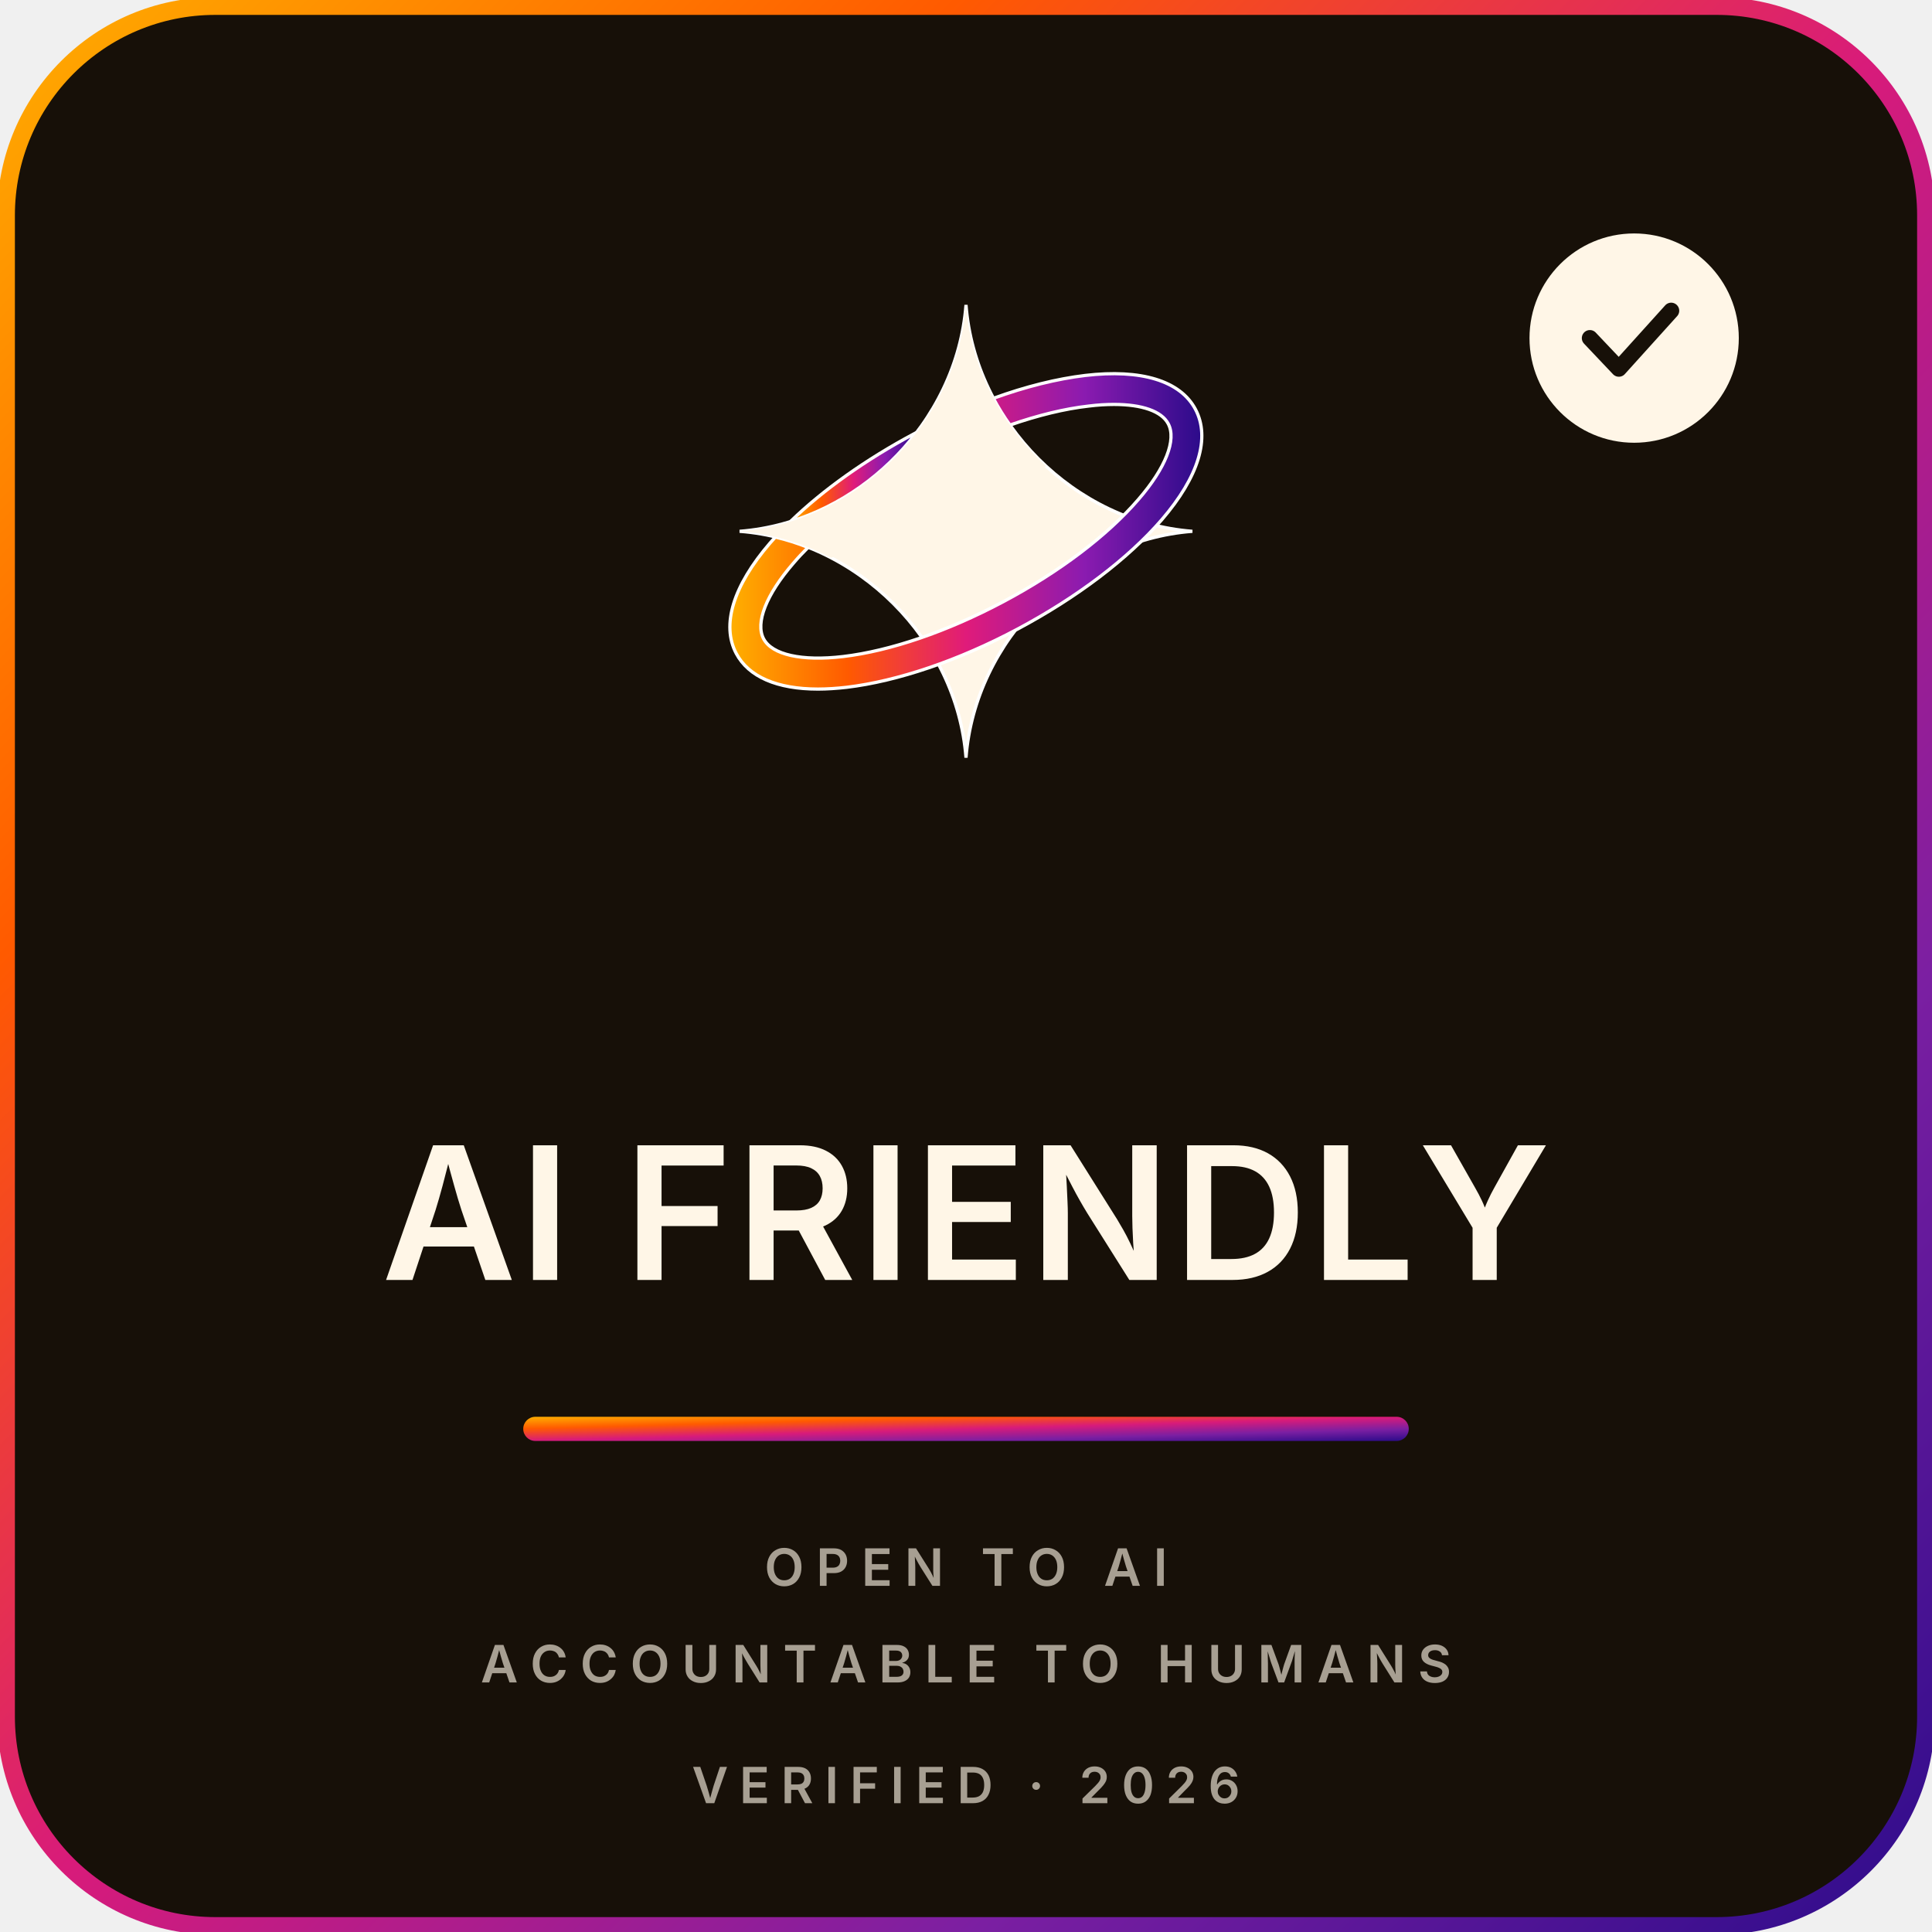
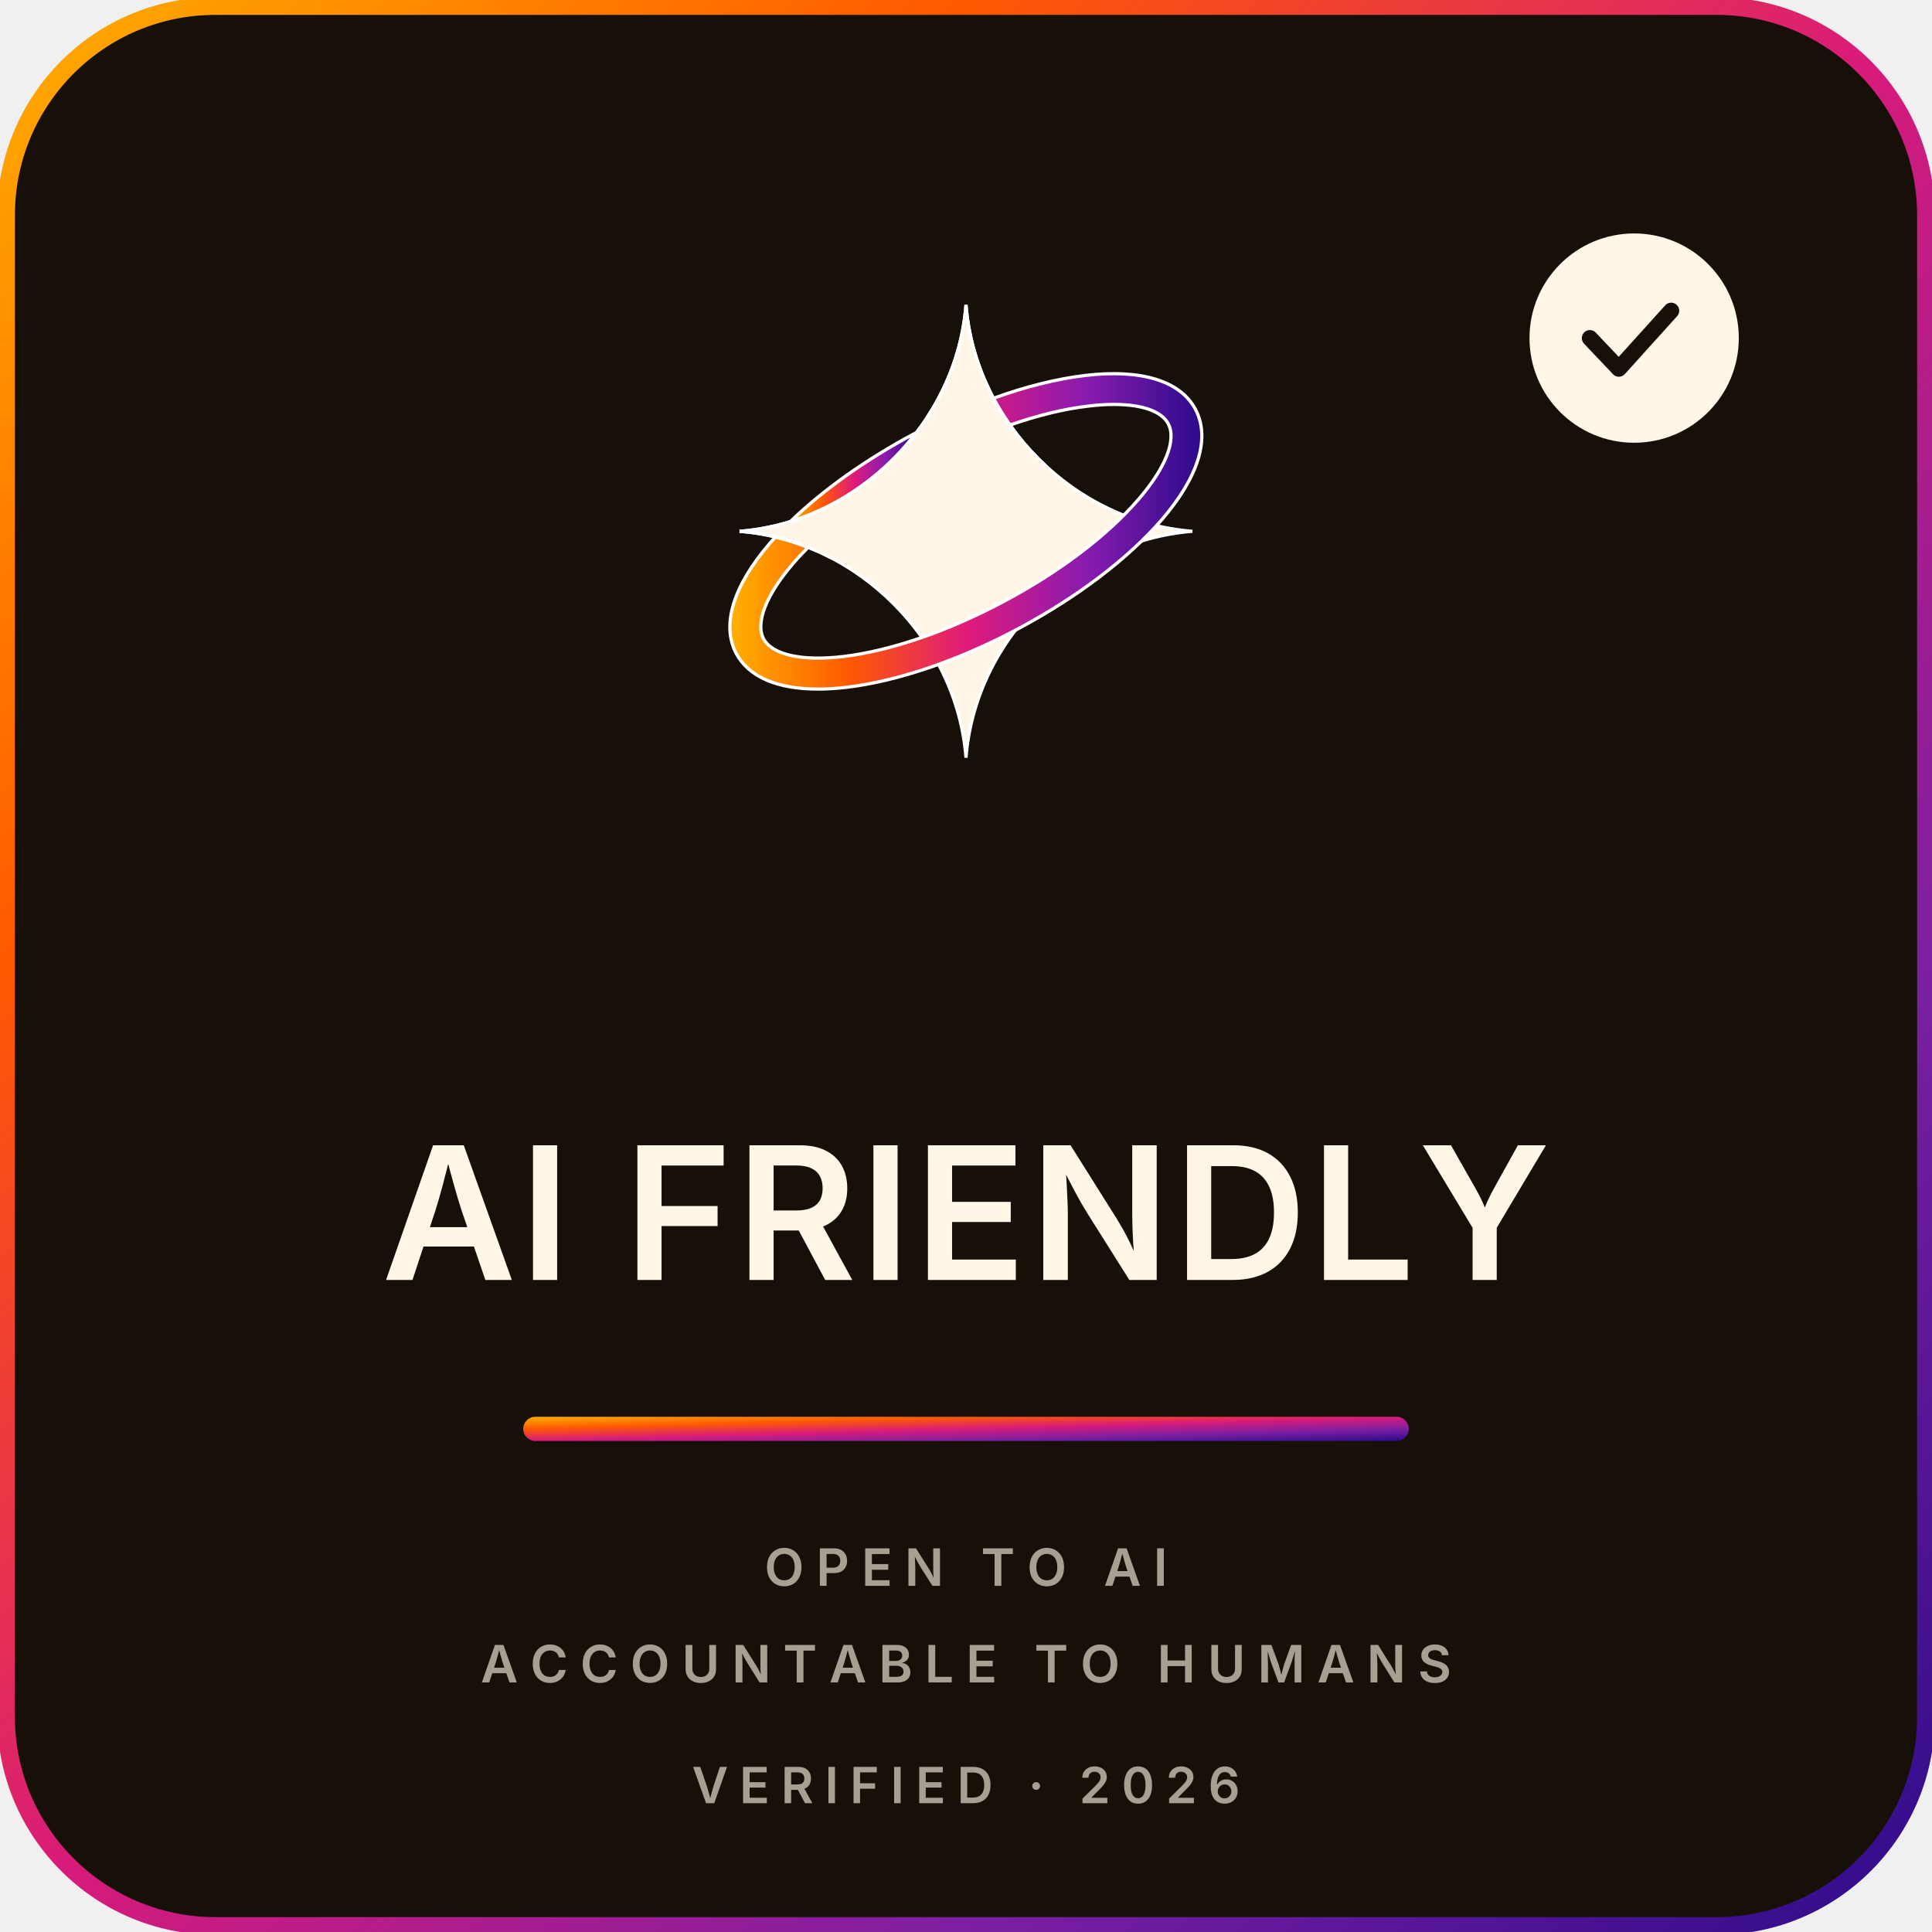
<svg xmlns="http://www.w3.org/2000/svg" width="240" height="240" viewBox="0 0 240 240" role="img">
  <defs>
    <linearGradient id="spec" x1="10" y1="6" x2="54" y2="58" gradientUnits="userSpaceOnUse">
      <stop offset="0" stop-color="#ffb000" />
      <stop offset=".27" stop-color="#ff6a00" />
      <stop offset=".52" stop-color="#e01b7a" />
      <stop offset=".74" stop-color="#8b1bb0" />
      <stop offset="1" stop-color="#2b0b8a" />
    </linearGradient>
    <linearGradient id="specwide" x1="0" y1="0" x2="1" y2="1">
      <stop offset="0" stop-color="#ffb000" />
      <stop offset=".25" stop-color="#ff5a00" />
      <stop offset=".5" stop-color="#d81b7a" />
      <stop offset=".75" stop-color="#7b1fa2" />
      <stop offset="1" stop-color="#2b0b8a" />
    </linearGradient>
  </defs>
  <rect x=".75" y=".75" width="238.5" height="238.5" rx="26" fill="#171008" stroke="url(#specwide)" stroke-width="2.2" />
  <g transform="translate(84.00 30.00) scale(0.2)">
    <defs>
      <linearGradient id="g1m6" gradientUnits="userSpaceOnUse" x1="70.949" y1="146.286" x2="149.285" y2="146.286">
        <stop offset="0" stop-color="#FFB000" />
        <stop offset="0.25" stop-color="#FF5A00" />
        <stop offset="0.5" stop-color="#E01B7A" />
        <stop offset="0.75" stop-color="#8B1BB0" />
        <stop offset="1" stop-color="#2B0B8A" />
      </linearGradient>
      <linearGradient id="g2m6" gradientUnits="userSpaceOnUse" x1="33.495" y1="180" x2="326.505" y2="180">
        <stop offset="0" stop-color="#FFB000" />
        <stop offset="0.25" stop-color="#FF5A00" />
        <stop offset="0.5" stop-color="#E01B7A" />
        <stop offset="0.75" stop-color="#8B1BB0" />
        <stop offset="1" stop-color="#2B0B8A" />
      </linearGradient>
    </defs>
    <clipPath id="ulm6" clipPathUnits="userSpaceOnUse">
      <polygon points="-364.9,393.1 690.9,-57.1 494.8,-517.1 -561.1,-66.8" />
    </clipPath>
    <path d="M180,39.4c-5.6,73.1-67.5,135-140.6,140.6c73.1,5.6,135,67.5,140.6,140.6c5.6-73.1,67.5-135,140.6-140.6C247.5,174.4,185.6,112.5,180,39.4z" fill="#fff6e7" stroke="#FFFFFF" stroke-width="2" />
    <path d="M149.3,118.6c-0.5,0.3-1,0.5-1.5,0.8c-30,16-56.7,35-76.8,54.5C102.1,164.3,129.6,144.5,149.3,118.6z" fill="url(#g1m6)" stroke="#FFFFFF" stroke-width="2" />
    <path d="M322.5,104.2c-9.4-17.7-33.7-25.1-68.5-21c-17.5,2.1-36.9,6.9-57,14.2c3.1,5.8,6.5,11.3,10.3,16.6c17.3-6,33.9-10.1,49-11.8c5.6-0.7,10.8-1,15.6-1c17.4,0,29.6,4.2,33.7,12c5.3,9.9-1.6,27.5-18.5,47c-19.3,22.4-49.1,45-83.9,63.5c-34.8,18.5-70.2,30.6-99.6,34.1c-25.6,3-44-1.1-49.3-11c-5.3-9.9,1.6-27.5,18.5-47c2.8-3.3,5.9-6.6,9.1-9.8c-6.6-2.6-13.4-4.8-20.3-6.4c-1.1,1.3-2.3,2.5-3.4,3.8c-22.8,26.5-30.3,50.8-20.9,68.5c7.7,14.5,25.4,22.1,50.8,22.1c5.5,0,11.5-0.4,17.7-1.1c31.7-3.8,69.5-16.6,106.3-36.2c36.8-19.6,68.6-43.7,89.5-67.9C324.5,146.2,331.9,121.9,322.5,104.2z" fill="url(#g2m6)" stroke="#FFFFFF" stroke-width="2" />
    <path d="M180,39.4c-5.6,73.1-67.5,135-140.6,140.6c73.1,5.6,135,67.5,140.6,140.6c5.6-73.1,67.5-135,140.6-140.6C247.5,174.4,185.6,112.5,180,39.4z" fill="#fff6e7" clip-path="url(#ulm6)" />
+     <path d="M180,39.4c-5.6,73.1-67.5,135-140.6,140.6c73.1,5.6,135,67.5,140.6,140.6c5.6-73.1,67.5-135,140.6-140.6C247.5,174.4,185.6,112.5,180,39.4z" fill="none" stroke="#FFFFFF" stroke-width="2" clip-path="url(#ulm6)" />
  </g>
  <path d="M47.96 159.00 53.80 142.27H57.61L63.58 159.00H60.29L57.32 150.31Q56.88 148.96 56.41 147.26Q55.93 145.56 55.36 143.39H55.99Q55.43 145.58 54.98 147.29Q54.52 149.00 54.11 150.31L51.24 159.00ZM51.36 154.85V152.44H60.18V154.85Z M69.21 142.27V159.00H66.21V142.27Z M79.18 159.00V142.27H89.89V144.79H82.18V149.82H89.14V152.31H82.18V159.00Z M93.10 159.00V142.27H99.36Q101.28 142.27 102.59 142.94Q103.91 143.61 104.58 144.82Q105.25 146.02 105.25 147.62Q105.25 149.22 104.57 150.40Q103.89 151.58 102.57 152.22Q101.25 152.86 99.31 152.86H94.85V150.37H98.91Q100.05 150.37 100.77 150.05Q101.49 149.73 101.84 149.12Q102.19 148.50 102.19 147.62Q102.19 146.72 101.84 146.09Q101.49 145.46 100.77 145.12Q100.05 144.78 98.90 144.78H96.10V159.00ZM102.51 159.00 98.45 151.41H101.73L105.87 159.00Z M111.50 142.27V159.00H108.50V142.27Z M115.27 159.00V142.27H126.14V144.79H118.27V149.30H125.56V151.80H118.27V156.47H126.19V159.00Z M129.60 159.00V142.27H132.99L138.78 151.48Q139.13 152.05 139.54 152.78Q139.95 153.50 140.38 154.40Q140.82 155.29 141.25 156.38H140.91Q140.83 155.44 140.77 154.44Q140.71 153.45 140.68 152.55Q140.65 151.66 140.65 151.04V142.27H143.69V159.00H140.29L135.07 150.71Q134.58 149.91 134.14 149.13Q133.70 148.36 133.19 147.38Q132.69 146.40 131.97 145.02H132.39Q132.46 146.24 132.52 147.34Q132.58 148.43 132.61 149.29Q132.65 150.16 132.65 150.69V159.00Z M153.12 159.00H148.89V156.40H152.97Q154.73 156.40 155.90 155.76Q157.08 155.12 157.67 153.83Q158.26 152.54 158.26 150.62Q158.26 148.70 157.67 147.42Q157.08 146.14 155.92 145.50Q154.77 144.86 153.05 144.86H148.80V142.27H153.23Q155.73 142.27 157.52 143.27Q159.30 144.27 160.26 146.14Q161.22 148.01 161.22 150.62Q161.22 153.23 160.26 155.11Q159.30 156.99 157.49 157.99Q155.67 159.00 153.12 159.00ZM150.46 142.27V159.00H147.46V142.27Z M164.47 159.00V142.27H167.47V156.47H174.86V159.00Z M182.93 159.00V152.52L176.75 142.27H180.25L183.24 147.54Q183.72 148.37 184.09 149.16Q184.46 149.95 184.85 151.09H184.07Q184.45 149.94 184.82 149.14Q185.18 148.34 185.63 147.54L188.56 142.27H192.04L185.93 152.52V159.00Z" fill="#fff6e7" />
  <rect x="65.0" y="176" width="110" height="3" rx="1.5" fill="url(#specwide)" />
  <path d="M97.42 197.06Q96.81 197.06 96.33 196.78Q95.84 196.49 95.56 195.96Q95.28 195.42 95.28 194.68Q95.28 193.92 95.56 193.39Q95.84 192.85 96.33 192.57Q96.81 192.28 97.42 192.28Q98.03 192.28 98.52 192.57Q99.00 192.85 99.28 193.39Q99.56 193.92 99.56 194.68Q99.56 195.43 99.28 195.96Q99.00 196.50 98.52 196.78Q98.03 197.06 97.42 197.06ZM97.42 196.31Q97.80 196.31 98.09 196.13Q98.39 195.94 98.55 195.57Q98.72 195.20 98.72 194.68Q98.72 194.14 98.55 193.77Q98.39 193.41 98.09 193.22Q97.80 193.03 97.42 193.03Q97.04 193.03 96.75 193.22Q96.46 193.41 96.29 193.78Q96.12 194.14 96.12 194.68Q96.12 195.20 96.29 195.57Q96.46 195.94 96.75 196.13Q97.04 196.31 97.42 196.31Z M101.85 197.00V192.34H103.59Q104.12 192.34 104.49 192.54Q104.85 192.75 105.04 193.09Q105.23 193.44 105.23 193.89Q105.23 194.33 105.04 194.68Q104.85 195.03 104.48 195.23Q104.12 195.42 103.58 195.42H102.42V194.74H103.47Q103.78 194.74 103.98 194.63Q104.19 194.52 104.28 194.33Q104.38 194.13 104.38 193.89Q104.38 193.64 104.28 193.45Q104.19 193.26 103.98 193.15Q103.78 193.04 103.46 193.04H102.68V197.00Z M107.48 197.00V192.34H110.50V193.05H108.31V194.30H110.34V195.00H108.31V196.30H110.51V197.00Z M112.85 197.00V192.34H113.79L115.41 194.91Q115.50 195.07 115.62 195.27Q115.73 195.47 115.85 195.72Q115.97 195.97 116.09 196.27H116.00Q115.98 196.01 115.96 195.73Q115.94 195.45 115.93 195.21Q115.93 194.96 115.93 194.79V192.34H116.77V197.00H115.83L114.37 194.69Q114.24 194.47 114.11 194.25Q113.99 194.04 113.85 193.77Q113.71 193.49 113.51 193.11H113.63Q113.65 193.45 113.66 193.75Q113.68 194.06 113.69 194.30Q113.70 194.54 113.70 194.69V197.00Z M122.11 193.05V192.34H125.82V193.05H124.39V197.00H123.55V193.05Z M130.04 197.06Q129.43 197.06 128.95 196.78Q128.46 196.49 128.18 195.96Q127.90 195.42 127.90 194.68Q127.90 193.92 128.18 193.39Q128.46 192.85 128.95 192.57Q129.43 192.28 130.04 192.28Q130.65 192.28 131.13 192.57Q131.62 192.85 131.90 193.39Q132.18 193.92 132.18 194.68Q132.18 195.43 131.90 195.96Q131.62 196.50 131.13 196.78Q130.65 197.06 130.04 197.06ZM130.04 196.31Q130.42 196.31 130.71 196.13Q131.00 195.94 131.17 195.57Q131.34 195.20 131.34 194.68Q131.34 194.14 131.17 193.77Q131.00 193.41 130.71 193.22Q130.42 193.03 130.04 193.03Q129.66 193.03 129.37 193.22Q129.07 193.41 128.91 193.78Q128.74 194.14 128.74 194.68Q128.74 195.20 128.91 195.57Q129.07 195.94 129.37 196.13Q129.66 196.31 130.04 196.31Z M137.27 197.00 138.89 192.34H139.95L141.61 197.00H140.70L139.87 194.58Q139.75 194.21 139.62 193.73Q139.49 193.26 139.33 192.66H139.50Q139.35 193.26 139.22 193.74Q139.09 194.22 138.98 194.58L138.18 197.00ZM138.21 195.85V195.17H140.67V195.85Z M144.57 192.34V197.00H143.74V192.34Z" fill="rgba(255,246,231,.62)" />
  <path d="M59.86 209.00 61.48 204.34H62.54L64.20 209.00H63.29L62.46 206.58Q62.34 206.21 62.21 205.73Q62.07 205.26 61.92 204.66H62.09Q61.94 205.26 61.81 205.74Q61.68 206.22 61.57 206.58L60.77 209.00ZM60.80 207.85V207.17H63.25V207.85Z M68.31 209.06Q67.70 209.06 67.22 208.78Q66.73 208.49 66.46 207.96Q66.18 207.42 66.18 206.68Q66.18 205.92 66.46 205.39Q66.74 204.85 67.22 204.57Q67.70 204.28 68.31 204.28Q68.69 204.28 69.02 204.39Q69.36 204.50 69.62 204.71Q69.88 204.91 70.05 205.21Q70.22 205.51 70.27 205.89H69.43Q69.39 205.69 69.29 205.53Q69.19 205.37 69.05 205.25Q68.90 205.14 68.72 205.09Q68.53 205.03 68.32 205.03Q67.94 205.03 67.65 205.22Q67.35 205.41 67.18 205.78Q67.02 206.15 67.02 206.68Q67.02 207.21 67.19 207.57Q67.35 207.94 67.65 208.13Q67.94 208.31 68.32 208.31Q68.53 208.31 68.71 208.26Q68.90 208.20 69.04 208.09Q69.19 207.98 69.29 207.82Q69.39 207.66 69.43 207.45H70.27Q70.23 207.78 70.07 208.08Q69.91 208.37 69.66 208.59Q69.40 208.81 69.06 208.94Q68.72 209.06 68.31 209.06Z M74.52 209.06Q73.91 209.06 73.43 208.78Q72.95 208.49 72.67 207.96Q72.39 207.42 72.39 206.68Q72.39 205.92 72.67 205.39Q72.95 204.85 73.44 204.57Q73.92 204.28 74.52 204.28Q74.91 204.28 75.24 204.39Q75.57 204.50 75.83 204.71Q76.09 204.91 76.26 205.21Q76.43 205.51 76.49 205.89H75.65Q75.61 205.69 75.51 205.53Q75.41 205.37 75.26 205.25Q75.12 205.14 74.93 205.09Q74.75 205.03 74.54 205.03Q74.16 205.03 73.86 205.22Q73.57 205.41 73.40 205.78Q73.23 206.15 73.23 206.68Q73.23 207.21 73.40 207.57Q73.57 207.94 73.86 208.13Q74.16 208.31 74.54 208.31Q74.74 208.31 74.93 208.26Q75.11 208.20 75.26 208.09Q75.41 207.98 75.51 207.82Q75.61 207.66 75.65 207.45H76.49Q76.44 207.78 76.29 208.08Q76.13 208.37 75.87 208.59Q75.62 208.81 75.28 208.94Q74.94 209.06 74.52 209.06Z M80.75 209.06Q80.14 209.06 79.65 208.78Q79.17 208.49 78.89 207.96Q78.61 207.42 78.61 206.68Q78.61 205.92 78.89 205.39Q79.17 204.85 79.65 204.57Q80.14 204.28 80.75 204.28Q81.36 204.28 81.84 204.57Q82.32 204.85 82.60 205.39Q82.88 205.92 82.88 206.68Q82.88 207.43 82.60 207.96Q82.32 208.50 81.84 208.78Q81.36 209.06 80.75 209.06ZM80.75 208.31Q81.13 208.31 81.42 208.13Q81.71 207.94 81.88 207.57Q82.05 207.20 82.05 206.68Q82.05 206.14 81.88 205.77Q81.71 205.41 81.42 205.22Q81.13 205.03 80.75 205.03Q80.37 205.03 80.08 205.22Q79.78 205.41 79.62 205.78Q79.45 206.14 79.45 206.68Q79.45 207.20 79.62 207.57Q79.78 207.94 80.08 208.13Q80.37 208.31 80.75 208.31Z M87.06 209.07Q86.49 209.07 86.07 208.85Q85.64 208.64 85.41 208.26Q85.17 207.88 85.17 207.38V204.34H86.01V207.31Q86.01 207.61 86.14 207.83Q86.27 208.06 86.50 208.19Q86.74 208.32 87.06 208.32Q87.39 208.32 87.62 208.19Q87.86 208.06 87.99 207.83Q88.11 207.61 88.11 207.31V204.34H88.95V207.38Q88.95 207.88 88.71 208.26Q88.48 208.64 88.05 208.85Q87.63 209.07 87.06 209.07Z M91.38 209.00V204.34H92.33L93.94 206.91Q94.04 207.07 94.15 207.27Q94.26 207.47 94.38 207.72Q94.51 207.97 94.63 208.27H94.53Q94.51 208.01 94.49 207.73Q94.48 207.45 94.47 207.21Q94.46 206.96 94.46 206.79V204.34H95.31V209.00H94.36L92.91 206.69Q92.77 206.47 92.65 206.25Q92.52 206.04 92.38 205.77Q92.24 205.49 92.04 205.11H92.16Q92.18 205.45 92.20 205.75Q92.21 206.06 92.22 206.30Q92.23 206.54 92.23 206.69V209.00Z M97.53 205.05V204.34H101.24V205.05H99.81V209.00H98.97V205.05Z M103.16 209.00 104.78 204.34H105.84L107.50 209.00H106.59L105.76 206.58Q105.64 206.21 105.51 205.73Q105.37 205.26 105.22 204.66H105.39Q105.24 205.26 105.11 205.74Q104.98 206.22 104.87 206.58L104.07 209.00ZM104.10 207.85V207.17H106.55V207.85Z M109.62 209.00V204.34H111.41Q111.91 204.34 112.24 204.50Q112.58 204.66 112.74 204.93Q112.91 205.21 112.91 205.55Q112.91 205.84 112.80 206.04Q112.69 206.24 112.51 206.36Q112.32 206.49 112.10 206.55V206.59Q112.34 206.60 112.57 206.74Q112.80 206.88 112.94 207.13Q113.09 207.38 113.09 207.73Q113.09 208.09 112.92 208.38Q112.74 208.67 112.39 208.83Q112.04 209.00 111.50 209.00ZM110.46 208.30H111.37Q111.83 208.30 112.04 208.12Q112.24 207.95 112.24 207.67Q112.24 207.46 112.14 207.29Q112.04 207.12 111.85 207.03Q111.66 206.93 111.40 206.93H110.46ZM110.46 206.33H111.30Q111.52 206.33 111.70 206.25Q111.87 206.17 111.97 206.02Q112.08 205.86 112.08 205.66Q112.08 205.39 111.89 205.21Q111.69 205.04 111.32 205.04H110.46Z M115.34 209.00V204.34H116.18V208.30H118.23V209.00Z M120.46 209.00V204.34H123.49V205.05H121.30V206.30H123.32V207.00H121.30V208.30H123.50V209.00Z M128.74 205.05V204.34H132.45V205.05H131.01V209.00H130.18V205.05Z M136.67 209.06Q136.06 209.06 135.57 208.78Q135.09 208.49 134.81 207.96Q134.53 207.42 134.53 206.68Q134.53 205.92 134.81 205.39Q135.09 204.85 135.57 204.57Q136.06 204.28 136.67 204.28Q137.28 204.28 137.76 204.57Q138.24 204.85 138.52 205.39Q138.80 205.92 138.80 206.68Q138.80 207.43 138.52 207.96Q138.24 208.50 137.76 208.78Q137.28 209.06 136.67 209.06ZM136.67 208.31Q137.05 208.31 137.34 208.13Q137.63 207.94 137.80 207.57Q137.96 207.20 137.96 206.68Q137.96 206.14 137.80 205.77Q137.63 205.41 137.34 205.22Q137.05 205.03 136.67 205.03Q136.29 205.03 135.99 205.22Q135.70 205.41 135.53 205.78Q135.37 206.14 135.37 206.68Q135.37 207.20 135.53 207.57Q135.70 207.94 135.99 208.13Q136.29 208.31 136.67 208.31Z M144.21 209.00V204.34H145.04V206.27H147.21V204.34H148.04V209.00H147.21V206.97H145.04V209.00Z M152.37 209.07Q151.80 209.07 151.37 208.85Q150.95 208.64 150.71 208.26Q150.48 207.88 150.48 207.38V204.34H151.31V207.31Q151.31 207.61 151.44 207.83Q151.57 208.06 151.81 208.19Q152.04 208.32 152.37 208.32Q152.69 208.32 152.92 208.19Q153.16 208.06 153.29 207.83Q153.42 207.61 153.42 207.31V204.34H154.25V207.38Q154.25 207.88 154.02 208.26Q153.78 208.64 153.36 208.85Q152.93 209.07 152.37 209.07Z M156.69 209.00V204.34H157.94L158.83 206.75Q158.87 206.88 158.93 207.09Q158.99 207.30 159.05 207.55Q159.11 207.79 159.17 208.02Q159.22 208.25 159.26 208.43H159.09Q159.13 208.26 159.18 208.03Q159.24 207.80 159.30 207.55Q159.36 207.31 159.42 207.10Q159.47 206.88 159.52 206.75L160.39 204.34H161.65V209.00H160.82V206.65Q160.82 206.50 160.82 206.29Q160.83 206.07 160.83 205.83Q160.84 205.59 160.85 205.34Q160.85 205.09 160.85 204.87H160.91Q160.85 205.11 160.78 205.37Q160.70 205.63 160.63 205.87Q160.56 206.11 160.50 206.32Q160.43 206.52 160.38 206.65L159.52 209.00H158.82L157.94 206.65Q157.90 206.52 157.83 206.32Q157.77 206.12 157.70 205.88Q157.62 205.64 157.55 205.38Q157.47 205.12 157.40 204.87H157.47Q157.48 205.08 157.48 205.32Q157.49 205.57 157.49 205.81Q157.50 206.06 157.50 206.28Q157.51 206.49 157.51 206.65V209.00Z M163.78 209.00 165.40 204.34H166.46L168.12 209.00H167.21L166.38 206.58Q166.26 206.21 166.13 205.73Q166.00 205.26 165.84 204.66H166.01Q165.86 205.26 165.73 205.74Q165.60 206.22 165.49 206.58L164.69 209.00ZM164.72 207.85V207.17H167.18V207.85Z M170.25 209.00V204.34H171.19L172.80 206.91Q172.90 207.07 173.01 207.27Q173.13 207.47 173.25 207.72Q173.37 207.97 173.49 208.27H173.40Q173.37 208.01 173.36 207.73Q173.34 207.45 173.33 207.21Q173.32 206.96 173.32 206.79V204.34H174.17V209.00H173.22L171.77 206.69Q171.63 206.47 171.51 206.25Q171.39 206.04 171.25 205.77Q171.11 205.49 170.91 205.11H171.02Q171.04 205.45 171.06 205.75Q171.08 206.06 171.09 206.30Q171.10 206.54 171.10 206.69V209.00Z M178.24 209.07Q177.70 209.07 177.30 208.90Q176.90 208.73 176.68 208.41Q176.45 208.09 176.43 207.63H177.26Q177.28 207.88 177.41 208.04Q177.54 208.20 177.76 208.28Q177.97 208.36 178.23 208.36Q178.51 208.36 178.72 208.27Q178.93 208.19 179.05 208.04Q179.17 207.89 179.17 207.69Q179.17 207.50 179.06 207.39Q178.96 207.27 178.77 207.19Q178.58 207.10 178.33 207.04L177.80 206.90Q177.22 206.75 176.89 206.45Q176.56 206.15 176.56 205.65Q176.56 205.24 176.78 204.93Q177.01 204.62 177.39 204.45Q177.78 204.28 178.26 204.28Q178.76 204.28 179.13 204.45Q179.51 204.63 179.72 204.93Q179.93 205.23 179.94 205.62H179.13Q179.10 205.32 178.86 205.16Q178.63 204.99 178.25 204.99Q177.99 204.99 177.80 205.07Q177.61 205.15 177.51 205.29Q177.41 205.43 177.41 205.60Q177.41 205.80 177.53 205.92Q177.65 206.05 177.83 206.12Q178.01 206.20 178.20 206.24L178.63 206.36Q178.89 206.42 179.14 206.52Q179.38 206.63 179.58 206.78Q179.77 206.94 179.89 207.17Q180.00 207.39 180.00 207.69Q180.00 208.10 179.79 208.41Q179.59 208.72 179.19 208.90Q178.80 209.07 178.24 209.07Z" fill="rgba(255,246,231,.62)" />
  <circle cx="203" cy="42" r="13" fill="#fff6e7" />
  <path d="M197.5 42 l3.6 3.8 l6.5 -7.2" fill="none" stroke="#171008" stroke-width="2" stroke-linecap="round" stroke-linejoin="round" />
  <path d="M87.71 224.00 86.10 219.49H86.99L87.79 221.83Q87.90 222.18 88.03 222.64Q88.16 223.10 88.31 223.68H88.14Q88.29 223.09 88.42 222.64Q88.54 222.18 88.65 221.83L89.43 219.49H90.31L88.73 224.00Z M92.31 224.00V219.49H95.24V220.17H93.12V221.39H95.09V222.06H93.12V223.32H95.26V224.00Z M97.47 224.00V219.49H99.16Q99.67 219.49 100.03 219.67Q100.38 219.85 100.56 220.18Q100.74 220.50 100.74 220.93Q100.74 221.36 100.56 221.68Q100.38 222.00 100.02 222.17Q99.66 222.34 99.14 222.34H97.94V221.67H99.04Q99.34 221.67 99.54 221.59Q99.73 221.50 99.82 221.34Q99.92 221.17 99.92 220.93Q99.92 220.69 99.82 220.52Q99.73 220.35 99.54 220.26Q99.34 220.17 99.03 220.17H98.28V224.00ZM100.00 224.00 98.91 221.95H99.79L100.91 224.00Z M103.72 219.49V224.00H102.91V219.49Z M106.03 224.00V219.49H108.92V220.17H106.84V221.52H108.71V222.20H106.84V224.00Z M111.88 219.49V224.00H111.07V219.49Z M114.19 224.00V219.49H117.12V220.17H115.00V221.39H116.96V222.06H115.00V223.32H117.13V224.00Z M120.87 224.00H119.73V223.30H120.83Q121.30 223.30 121.62 223.13Q121.94 222.95 122.10 222.61Q122.26 222.26 122.26 221.74Q122.26 221.22 122.10 220.88Q121.94 220.53 121.63 220.36Q121.31 220.19 120.85 220.19H119.71V219.49H120.90Q121.57 219.49 122.06 219.76Q122.54 220.03 122.80 220.53Q123.05 221.04 123.05 221.74Q123.05 222.44 122.79 222.95Q122.54 223.46 122.05 223.73Q121.56 224.00 120.87 224.00ZM120.15 219.49V224.00H119.34V219.49Z M128.72 222.34Q128.51 222.34 128.37 222.20Q128.23 222.06 128.23 221.86Q128.23 221.66 128.37 221.52Q128.51 221.38 128.72 221.38Q128.92 221.38 129.06 221.52Q129.20 221.66 129.20 221.86Q129.20 222.06 129.06 222.20Q128.92 222.34 128.72 222.34Z M134.47 224.00V223.42L136.04 221.88Q136.26 221.65 136.41 221.48Q136.56 221.30 136.64 221.13Q136.72 220.97 136.72 220.78Q136.72 220.56 136.62 220.41Q136.52 220.25 136.35 220.17Q136.18 220.09 135.97 220.09Q135.74 220.09 135.57 220.18Q135.41 220.27 135.31 220.44Q135.22 220.61 135.22 220.84H134.45Q134.45 220.41 134.65 220.09Q134.84 219.78 135.19 219.60Q135.53 219.43 135.98 219.43Q136.43 219.43 136.77 219.60Q137.11 219.77 137.30 220.06Q137.49 220.36 137.49 220.74Q137.49 220.99 137.40 221.23Q137.30 221.47 137.06 221.77Q136.82 222.07 136.38 222.49L135.59 223.29V223.33H137.56V224.00Z M141.38 224.06Q140.83 224.06 140.44 223.79Q140.06 223.51 139.85 223.00Q139.64 222.48 139.64 221.75Q139.64 221.02 139.85 220.50Q140.06 219.98 140.44 219.70Q140.83 219.43 141.38 219.43Q141.92 219.43 142.31 219.70Q142.70 219.98 142.90 220.50Q143.11 221.02 143.11 221.75Q143.11 222.48 142.91 223.00Q142.70 223.51 142.31 223.79Q141.93 224.06 141.38 224.06ZM141.38 223.38Q141.67 223.38 141.88 223.19Q142.08 223.00 142.19 222.63Q142.30 222.27 142.30 221.75Q142.30 221.22 142.19 220.86Q142.08 220.49 141.88 220.30Q141.67 220.10 141.38 220.10Q141.08 220.10 140.88 220.30Q140.67 220.49 140.56 220.86Q140.46 221.22 140.46 221.75Q140.46 222.27 140.56 222.63Q140.67 223.00 140.88 223.19Q141.08 223.38 141.38 223.38Z M145.23 224.00V223.42L146.79 221.88Q147.01 221.65 147.16 221.48Q147.31 221.30 147.39 221.13Q147.47 220.97 147.47 220.78Q147.47 220.56 147.37 220.41Q147.27 220.25 147.10 220.17Q146.93 220.09 146.72 220.09Q146.49 220.09 146.33 220.18Q146.16 220.27 146.07 220.44Q145.98 220.61 145.98 220.84H145.20Q145.20 220.41 145.40 220.09Q145.59 219.78 145.94 219.60Q146.28 219.43 146.73 219.43Q147.18 219.43 147.52 219.60Q147.86 219.77 148.06 220.06Q148.25 220.36 148.25 220.74Q148.25 220.99 148.15 221.23Q148.06 221.47 147.82 221.77Q147.57 222.07 147.13 222.49L146.35 223.29V223.33H148.31V224.00Z M152.12 224.06Q151.79 224.06 151.49 223.95Q151.18 223.84 150.93 223.59Q150.69 223.34 150.54 222.91Q150.40 222.49 150.40 221.87Q150.40 221.29 150.52 220.84Q150.64 220.39 150.87 220.07Q151.11 219.76 151.43 219.59Q151.76 219.43 152.16 219.43Q152.59 219.43 152.91 219.59Q153.24 219.76 153.44 220.05Q153.65 220.34 153.70 220.70H152.90Q152.84 220.44 152.65 220.29Q152.46 220.13 152.16 220.13Q151.85 220.13 151.63 220.31Q151.41 220.50 151.30 220.84Q151.18 221.18 151.18 221.66H151.22Q151.33 221.47 151.50 221.33Q151.67 221.19 151.88 221.11Q152.10 221.04 152.34 221.04Q152.74 221.04 153.05 221.23Q153.37 221.42 153.55 221.75Q153.74 222.08 153.74 222.51Q153.74 222.95 153.54 223.30Q153.33 223.66 152.97 223.86Q152.60 224.06 152.12 224.06ZM152.11 223.40Q152.35 223.40 152.54 223.29Q152.73 223.17 152.84 222.97Q152.96 222.77 152.96 222.53Q152.96 222.28 152.85 222.09Q152.74 221.89 152.55 221.77Q152.36 221.66 152.12 221.66Q151.94 221.66 151.79 221.73Q151.63 221.80 151.52 221.92Q151.40 222.04 151.34 222.20Q151.27 222.35 151.27 222.53Q151.27 222.77 151.38 222.96Q151.49 223.16 151.68 223.28Q151.87 223.40 152.11 223.40Z" fill="rgba(255,246,231,.62)" />
</svg>
